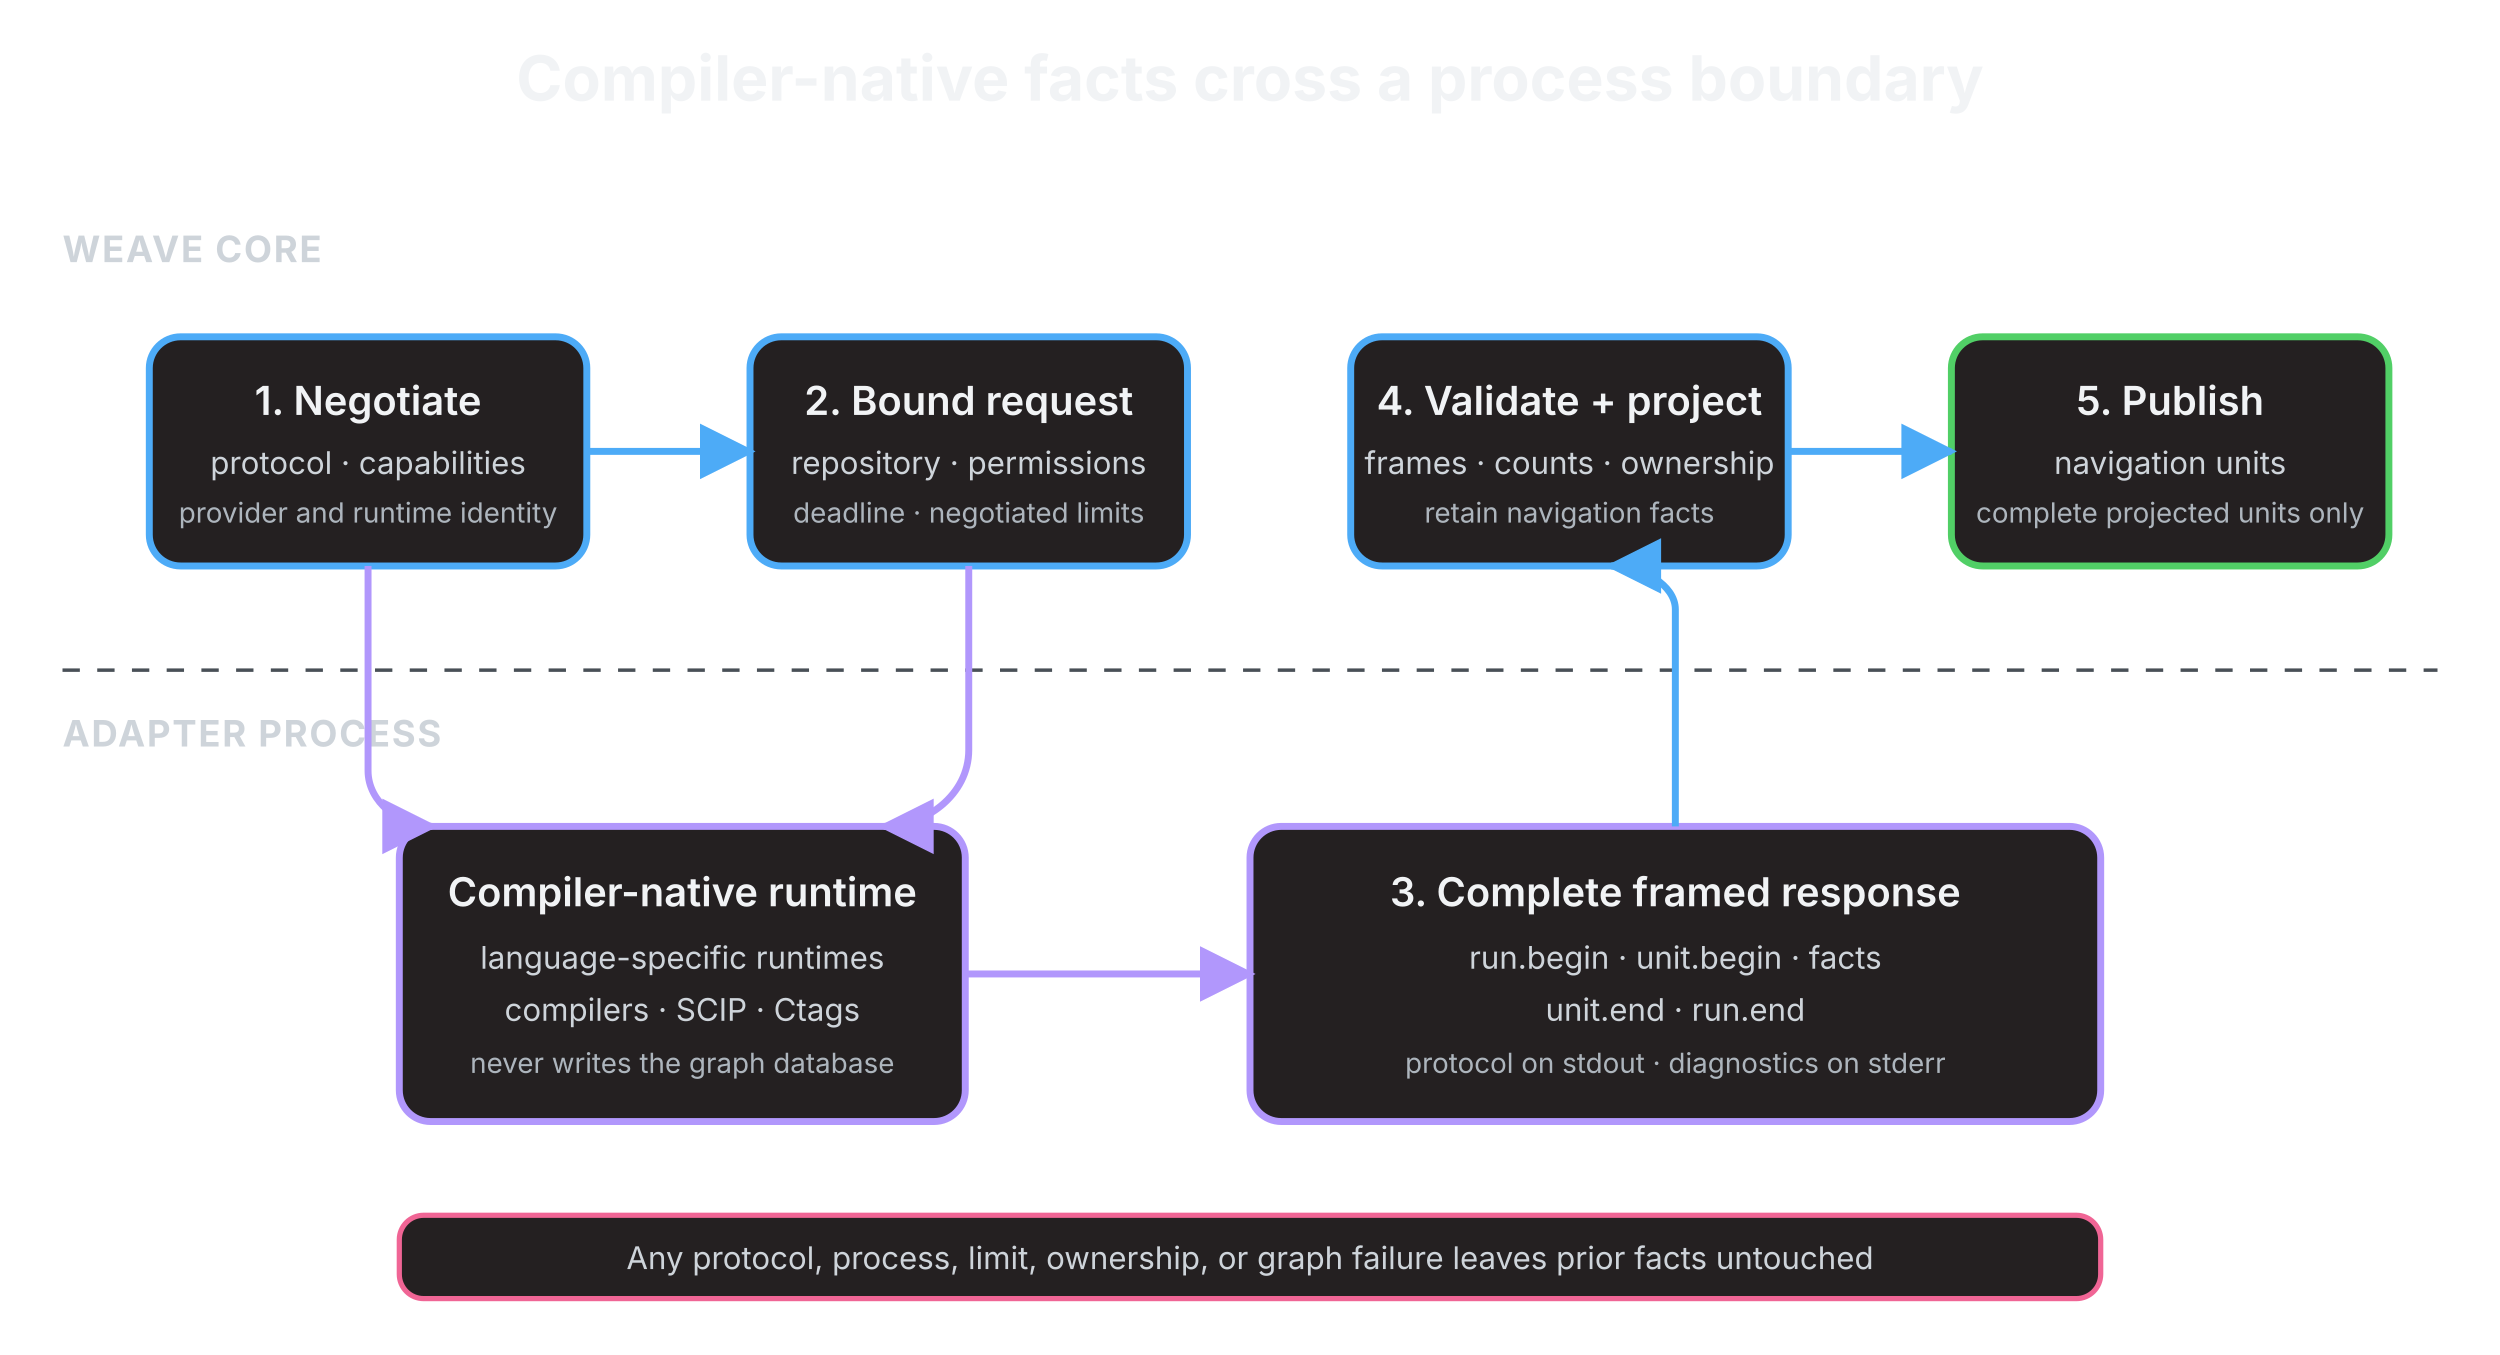
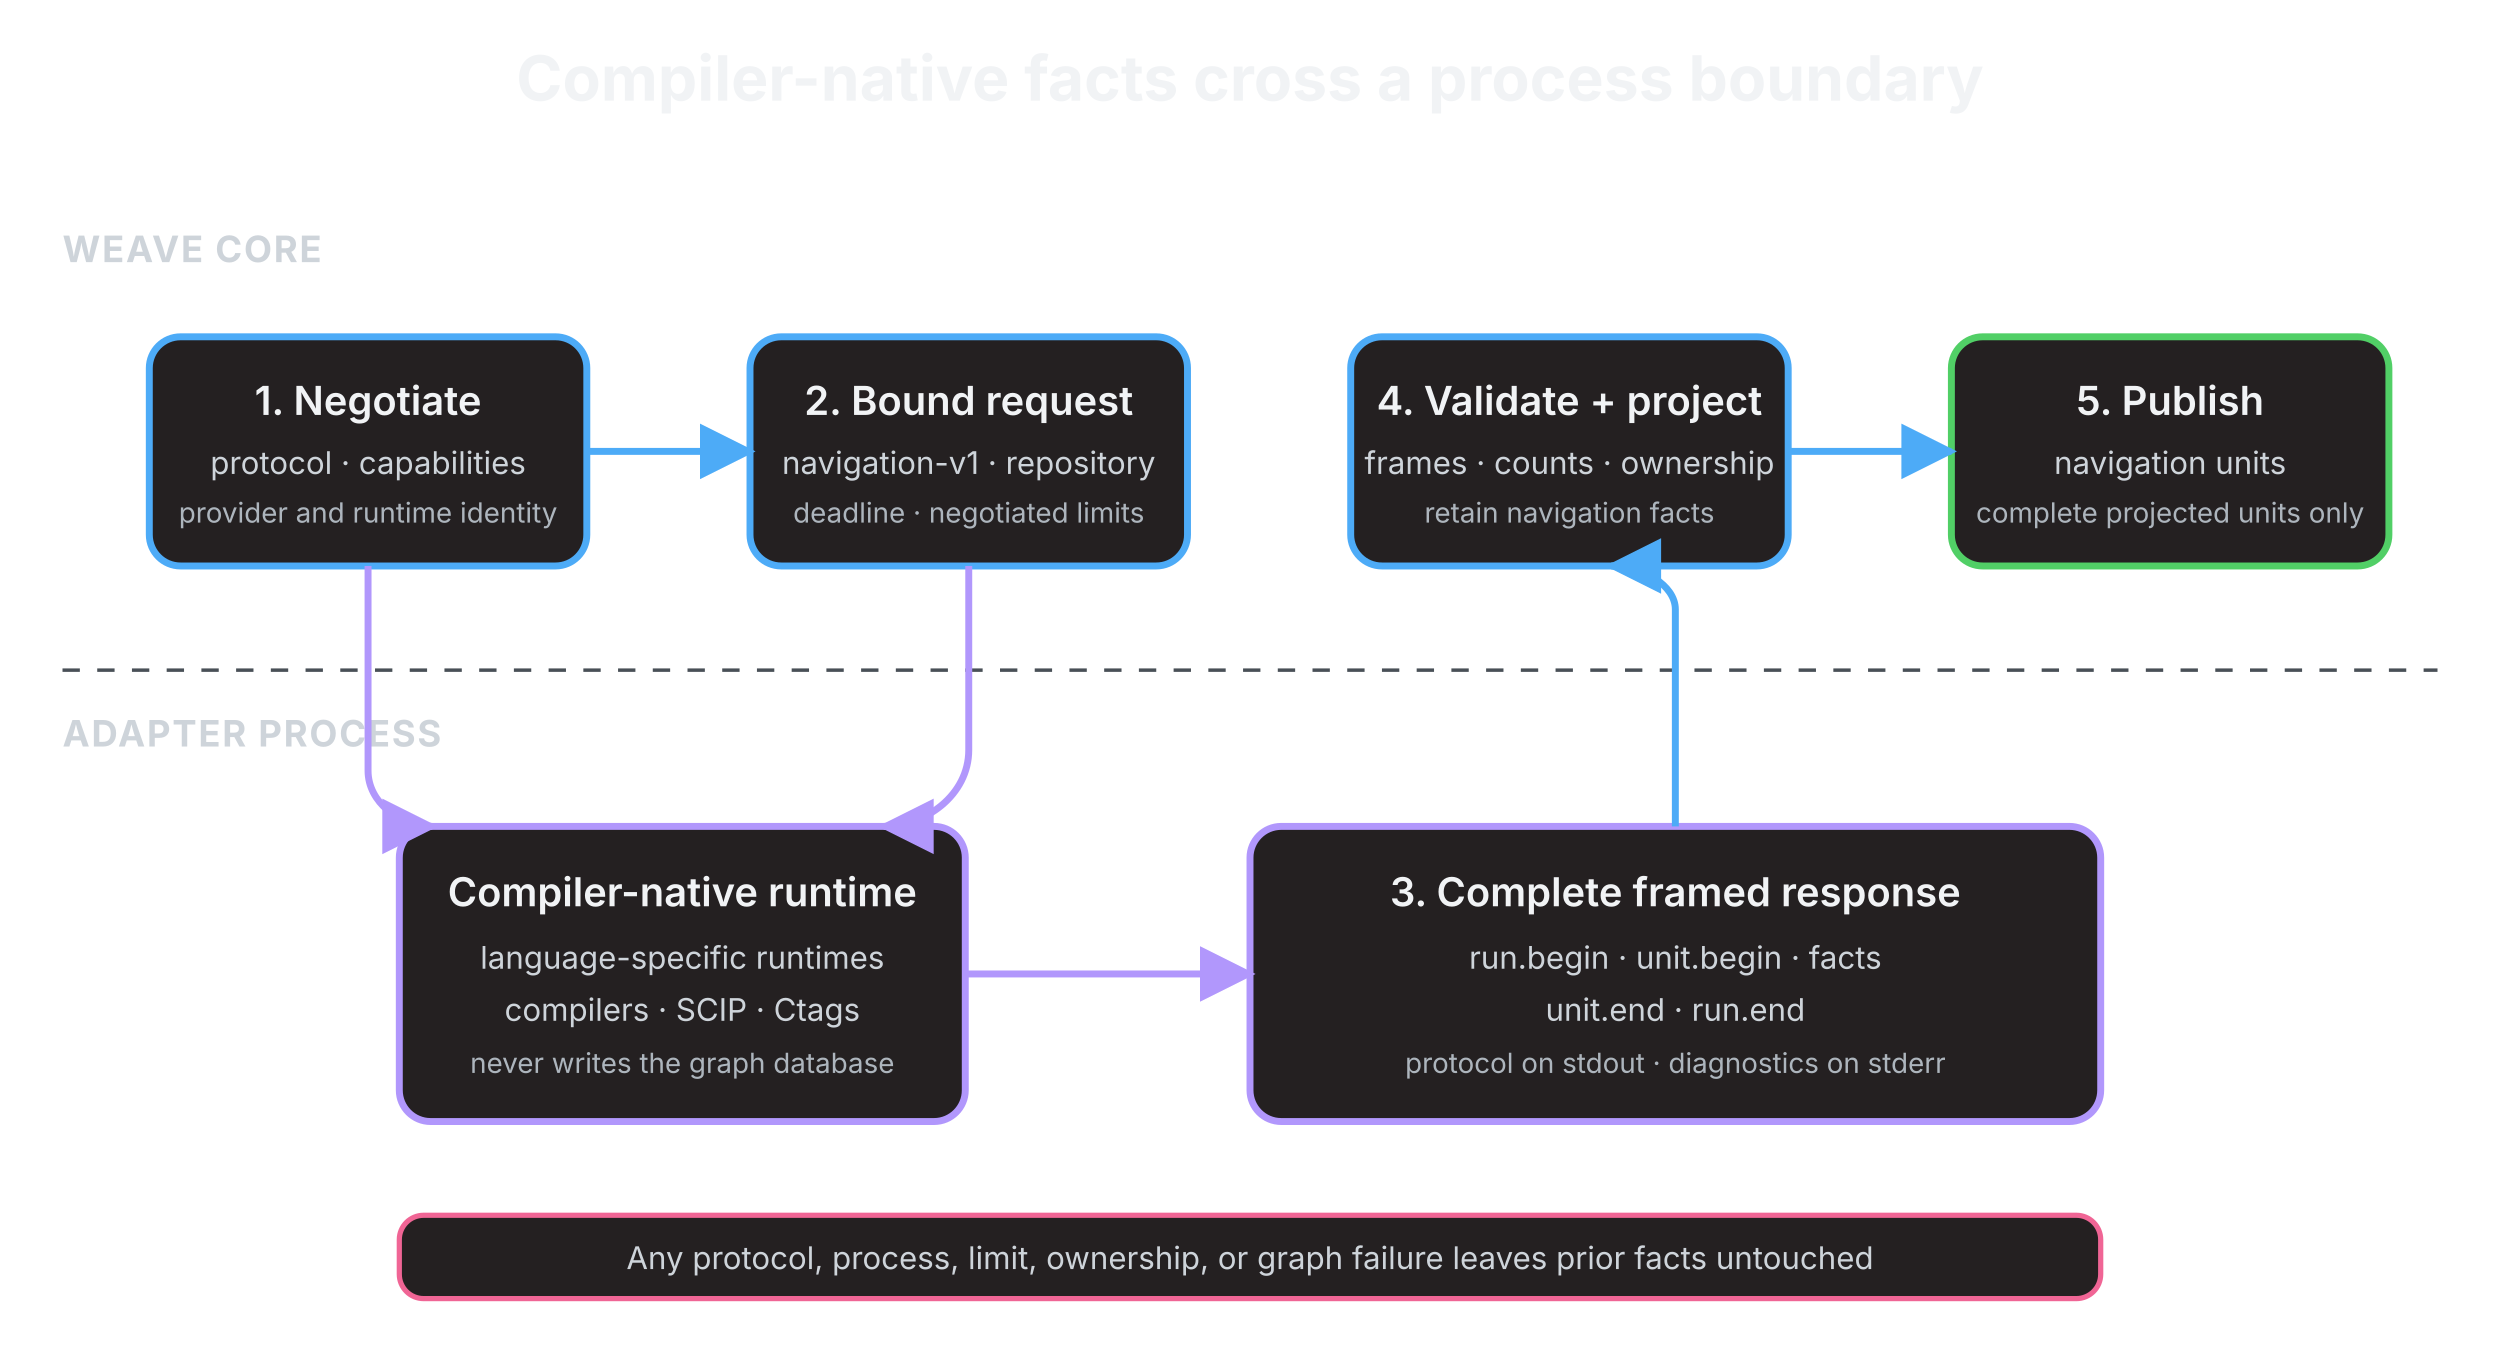
<svg xmlns="http://www.w3.org/2000/svg" viewBox="0 0 1440 780" role="img" aria-labelledby="title desc">
  <defs>
    <marker id="adapter-arrow-blue" viewBox="0 0 10 10" refX="9" refY="5" markerWidth="8" markerHeight="8" orient="auto-start-reverse">
      <path d="M 0 0 L 10 5 L 0 10 z" fill="#4dabf7" />
    </marker>
    <marker id="adapter-arrow-purple" viewBox="0 0 10 10" refX="9" refY="5" markerWidth="8" markerHeight="8" orient="auto-start-reverse">
      <path d="M 0 0 L 10 5 L 0 10 z" fill="#b197fc" />
    </marker>
    <style>
      .title { fill: #f1f3f5; font: 700 36px -apple-system, BlinkMacSystemFont, "Segoe UI", sans-serif; }
      .lane { fill: #ced4da; font: 700 21px -apple-system, BlinkMacSystemFont, "Segoe UI", sans-serif; letter-spacing: 1px; }
      .label { fill: #f1f3f5; font: 600 23px -apple-system, BlinkMacSystemFont, "Segoe UI", sans-serif; }
      .small { fill: #ced4da; font: 400 18px -apple-system, BlinkMacSystemFont, "Segoe UI", sans-serif; }
      .tiny { fill: #adb5bd; font: 400 16px -apple-system, BlinkMacSystemFont, "Segoe UI", sans-serif; }
      .box { fill: #242021; stroke-width: 4; rx: 18; }
      .line-blue { fill: none; stroke: #4dabf7; stroke-width: 4; marker-end: url(#adapter-arrow-blue); }
      .line-purple { fill: none; stroke: #b197fc; stroke-width: 4; marker-end: url(#adapter-arrow-purple); }
      .divider { stroke: #495057; stroke-width: 2; stroke-dasharray: 10 10; }
    </style>
  </defs>
  <text x="720" y="58" text-anchor="middle" class="title">Compiler-native facts cross a process boundary</text>
  <text x="36" y="151" class="lane">WEAVE CORE</text>
  <text x="36" y="430" class="lane">ADAPTER PROCESS</text>
  <line x1="36" y1="386" x2="1404" y2="386" class="divider" />
  <rect x="86" y="194" width="252" height="132" class="box" stroke="#4dabf7" />
  <text x="212" y="239" text-anchor="middle" class="label">1. Negotiate</text>
  <text x="212" y="273" text-anchor="middle" class="small">protocol · capabilities</text>
  <text x="212" y="301" text-anchor="middle" class="tiny">provider and runtime identity</text>
  <rect x="432" y="194" width="252" height="132" class="box" stroke="#4dabf7" />
  <text x="558" y="239" text-anchor="middle" class="label">2. Bound request</text>
-   <text x="558" y="273" text-anchor="middle" class="small">repository · permissions</text>
+   <text x="558" y="273" text-anchor="middle" class="small">navigation-v1 · repository</text>
  <text x="558" y="301" text-anchor="middle" class="tiny">deadline · negotiated limits</text>
  <rect x="778" y="194" width="252" height="132" class="box" stroke="#4dabf7" />
  <text x="904" y="239" text-anchor="middle" class="label">4. Validate + project</text>
  <text x="904" y="273" text-anchor="middle" class="small">frames · counts · ownership</text>
  <text x="904" y="301" text-anchor="middle" class="tiny">retain navigation facts</text>
  <rect x="1124" y="194" width="252" height="132" class="box" stroke="#51cf66" />
  <text x="1250" y="239" text-anchor="middle" class="label">5. Publish</text>
  <text x="1250" y="273" text-anchor="middle" class="small">navigation units</text>
  <text x="1250" y="301" text-anchor="middle" class="tiny">complete projected units only</text>
  <rect x="230" y="476" width="326" height="170" class="box" stroke="#b197fc" />
  <text x="393" y="522" text-anchor="middle" class="label">Compiler-native runtime</text>
  <text x="393" y="558" text-anchor="middle" class="small">language-specific runtimes</text>
  <text x="393" y="588" text-anchor="middle" class="small">compilers · SCIP · Ctags</text>
  <text x="393" y="618" text-anchor="middle" class="tiny">never writes the graph database</text>
  <rect x="720" y="476" width="490" height="170" class="box" stroke="#b197fc" />
  <text x="965" y="522" text-anchor="middle" class="label">3. Complete framed response</text>
  <text x="965" y="558" text-anchor="middle" class="small">run.begin · unit.begin · facts</text>
  <text x="965" y="588" text-anchor="middle" class="small">unit.end · run.end</text>
  <text x="965" y="618" text-anchor="middle" class="tiny">protocol on stdout · diagnostics on stderr</text>
  <path d="M212 326 V444 C212 462 230 476 249 476" class="line-purple" />
  <path d="M338 260 H432" class="line-blue" />
  <path d="M558 326 V432 C558 458 533 476 509 476" class="line-purple" />
  <path d="M556 561 H720" class="line-purple" />
  <path d="M965 476 V351 C965 337 946 326 928 326" class="line-blue" />
  <path d="M1030 260 H1124" class="line-blue" />
  <rect x="230" y="700" width="980" height="48" fill="#242021" stroke="#f06595" stroke-width="3" rx="14" />
  <text x="720" y="731" text-anchor="middle" class="small">Any protocol, process, limit, ownership, or graph failure leaves prior facts untouched</text>
</svg>
